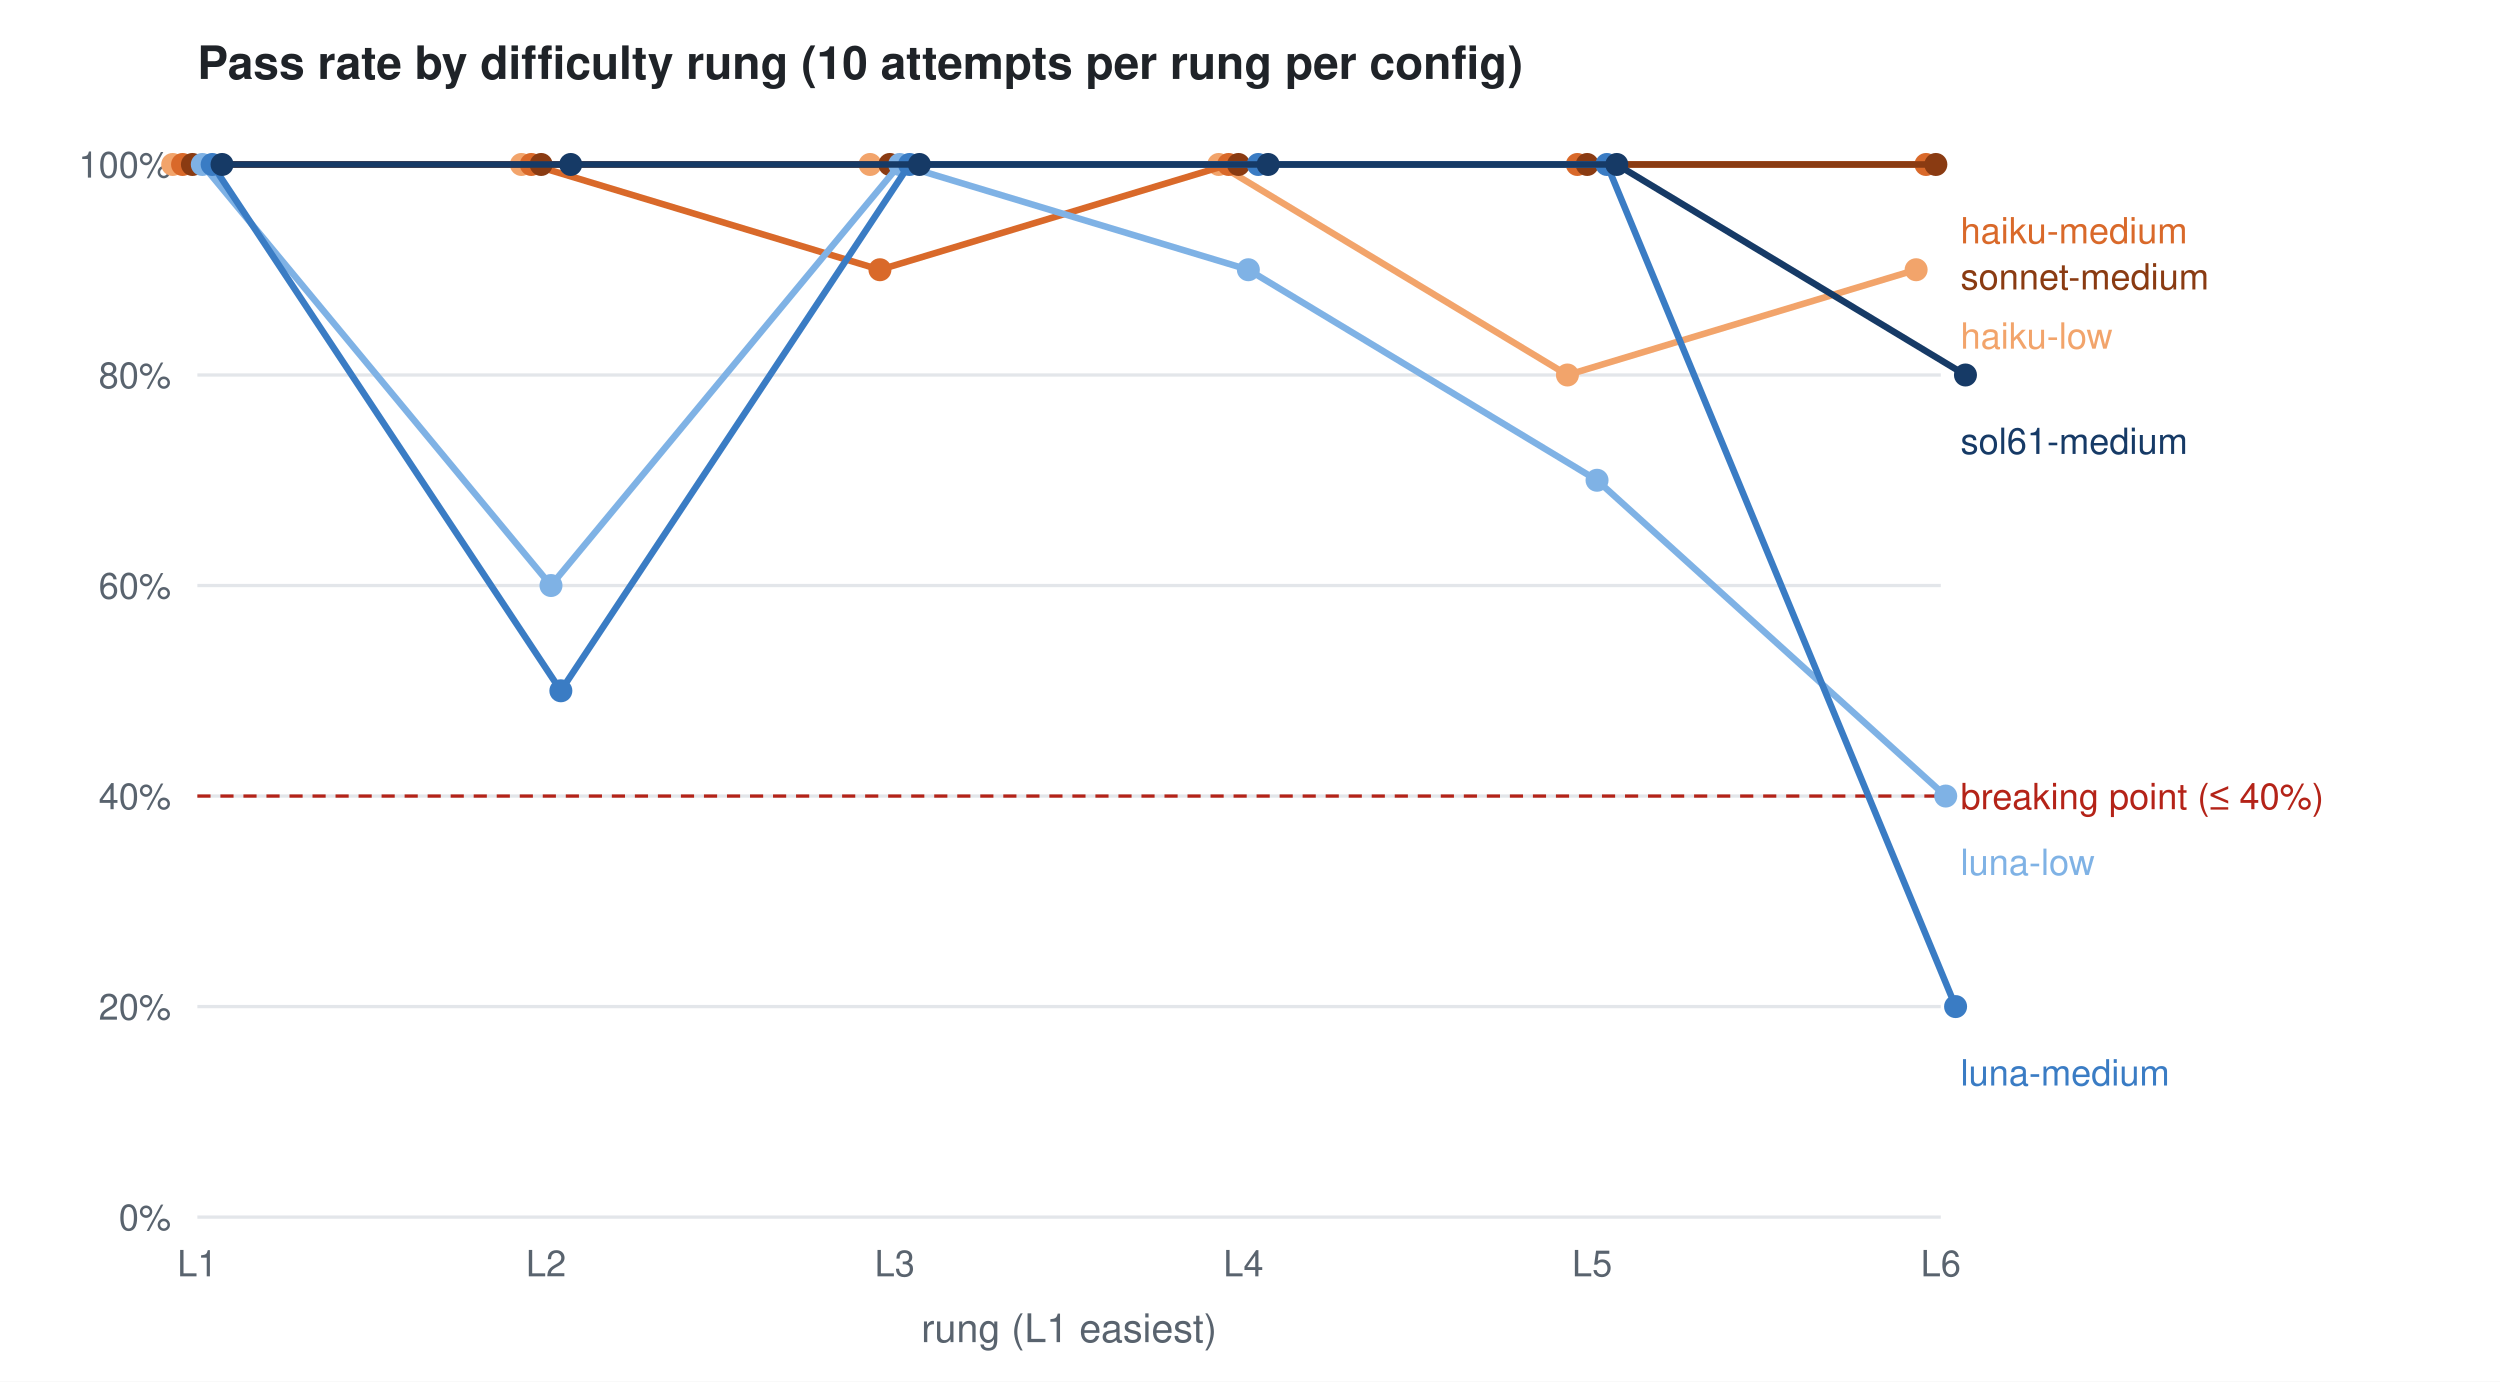
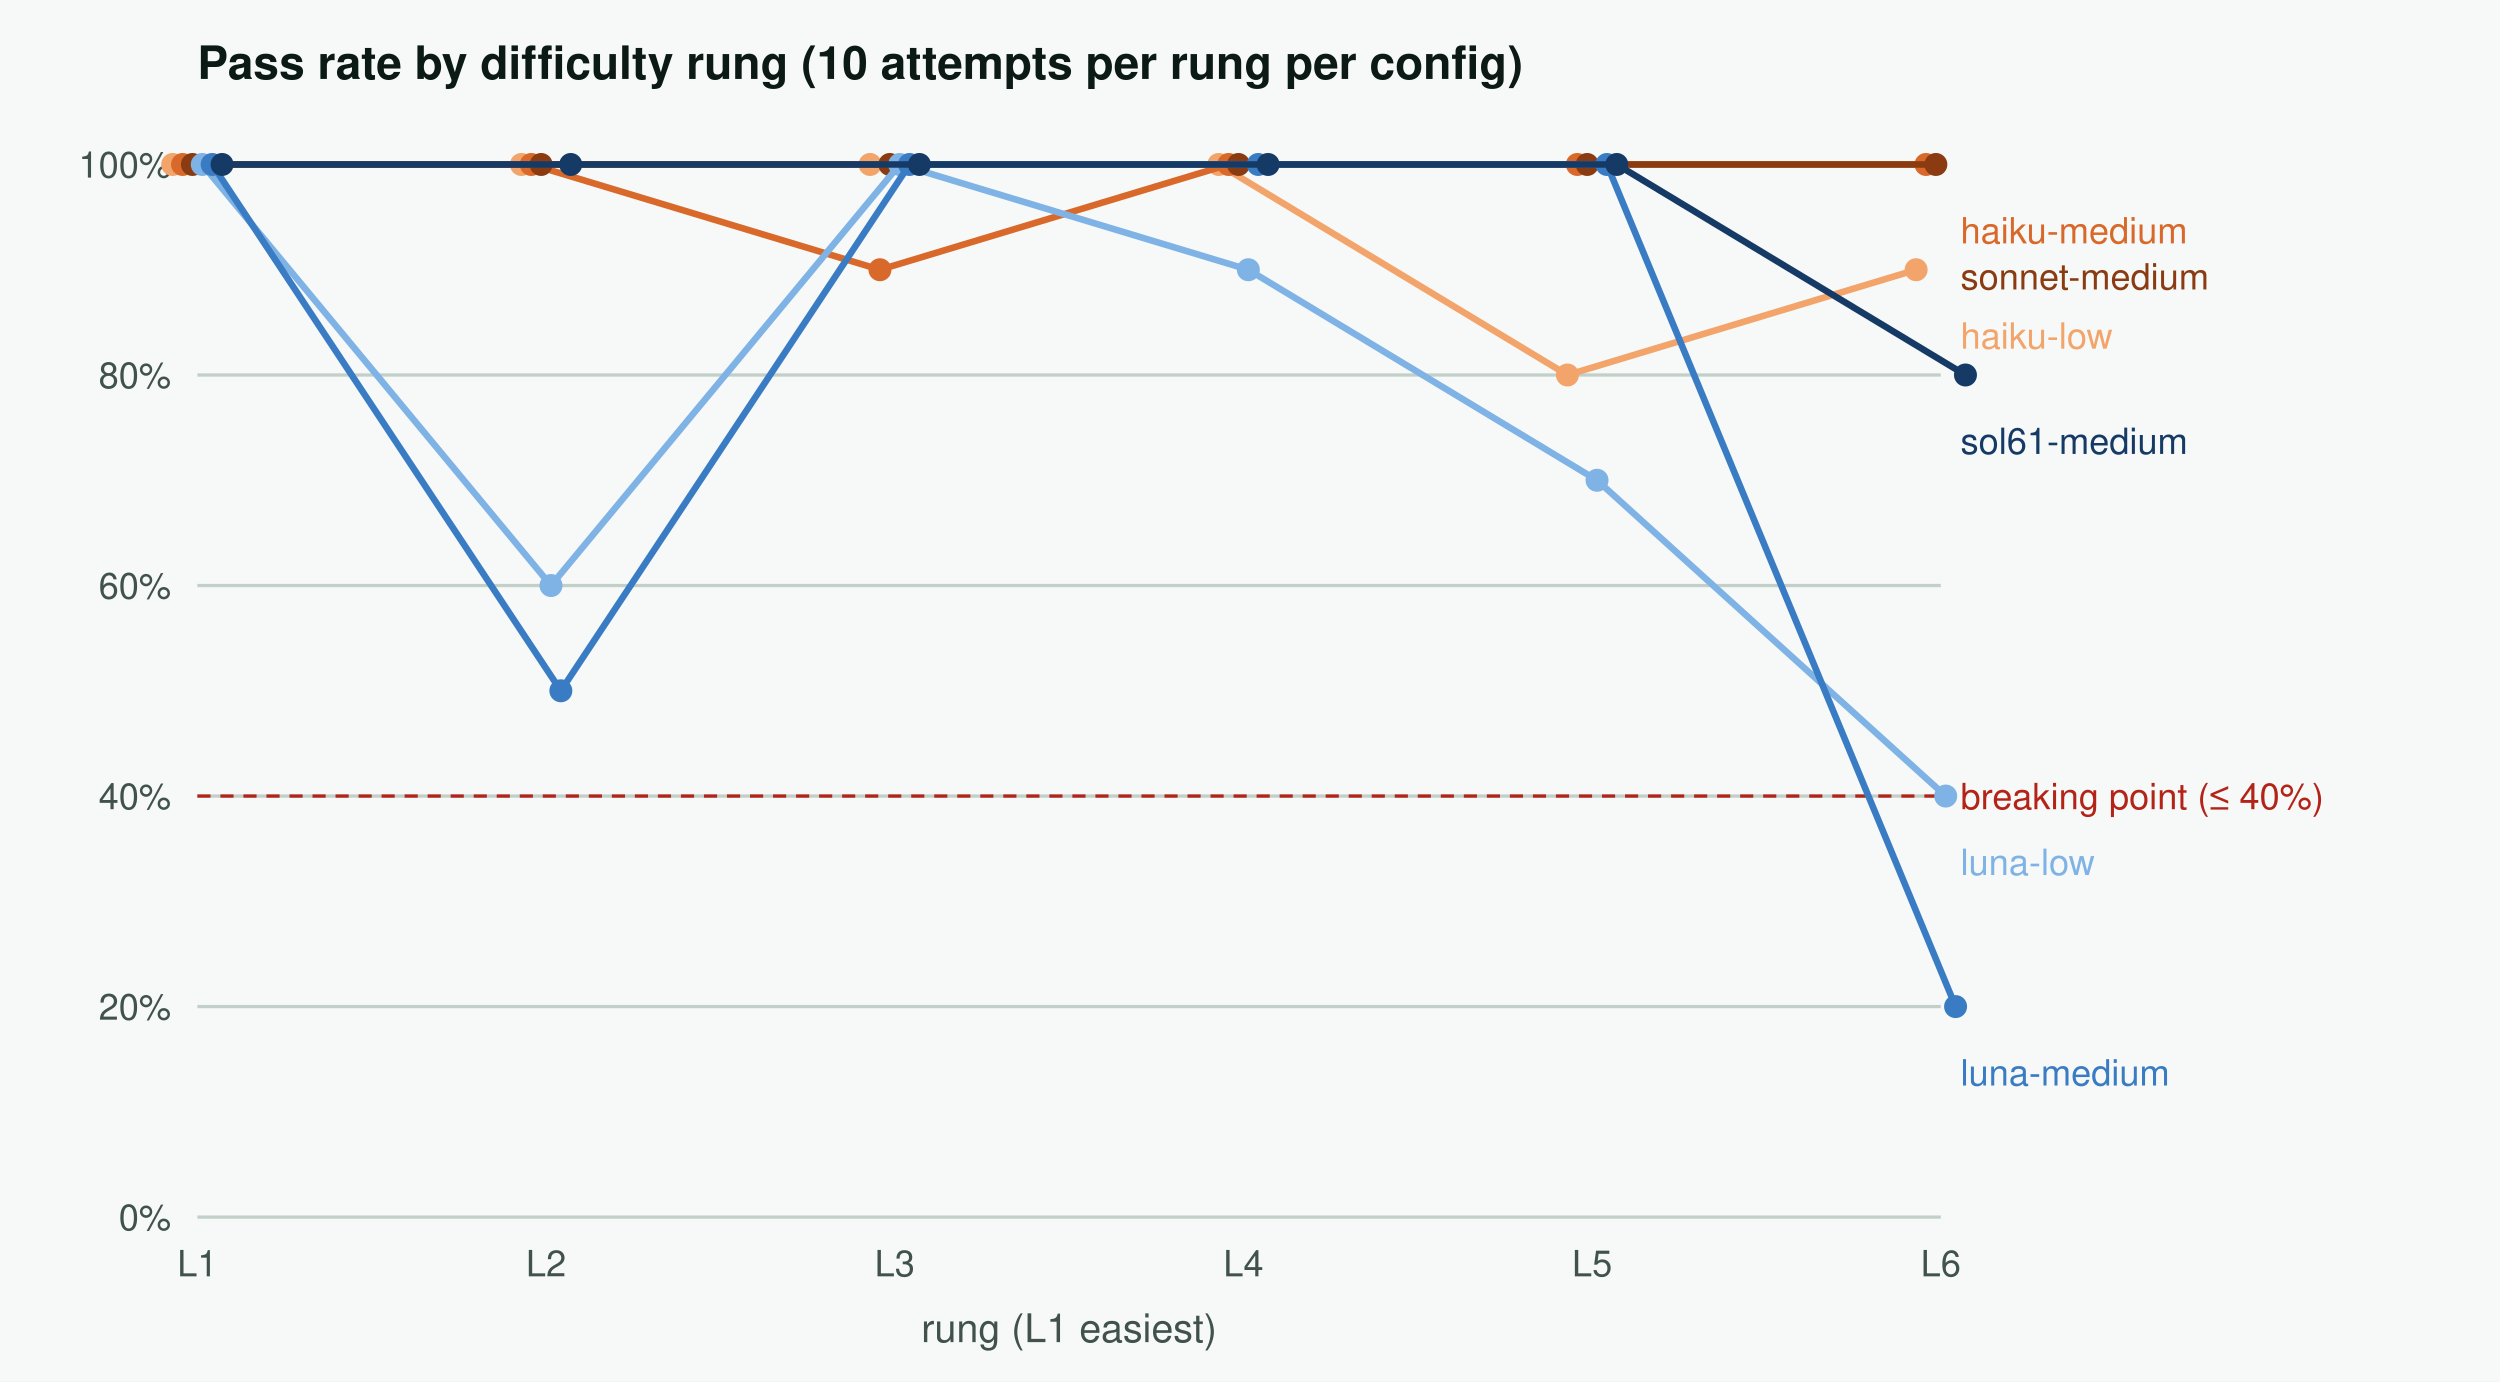
- <svg xmlns="http://www.w3.org/2000/svg" viewBox="0 0 760 420" width="760" height="420" font-family="-apple-system, Segoe UI, Helvetica, Arial, sans-serif" font-size="12">
-   <rect width="760" height="420" fill="white" />
-   <text x="60.0" y="24.0" font-size="14" text-anchor="start" fill="#1f2328" font-weight="600">Pass rate by difficulty rung (10 attempts per rung per config)</text>
-   <line x1="60" x2="590" y1="370.0" y2="370.0" stroke="#e3e6ea" />
-   <text x="52.0" y="374.0" font-size="11" text-anchor="end" fill="#59636e" font-weight="normal">0%</text>
-   <line x1="60" x2="590" y1="306.0" y2="306.0" stroke="#e3e6ea" />
-   <text x="52.0" y="310.0" font-size="11" text-anchor="end" fill="#59636e" font-weight="normal">20%</text>
-   <line x1="60" x2="590" y1="242.0" y2="242.0" stroke="#e3e6ea" />
-   <text x="52.0" y="246.0" font-size="11" text-anchor="end" fill="#59636e" font-weight="normal">40%</text>
-   <line x1="60" x2="590" y1="178.0" y2="178.0" stroke="#e3e6ea" />
-   <text x="52.0" y="182.0" font-size="11" text-anchor="end" fill="#59636e" font-weight="normal">60%</text>
-   <line x1="60" x2="590" y1="114.0" y2="114.0" stroke="#e3e6ea" />
-   <text x="52.0" y="118.0" font-size="11" text-anchor="end" fill="#59636e" font-weight="normal">80%</text>
-   <line x1="60" x2="590" y1="50.0" y2="50.0" stroke="#e3e6ea" />
-   <text x="52.0" y="54.0" font-size="11" text-anchor="end" fill="#59636e" font-weight="normal">100%</text>
+ <svg xmlns="http://www.w3.org/2000/svg" viewBox="0 0 760 420" width="760" height="420" font-family="Hanken Grotesk, -apple-system, Segoe UI, Helvetica, Arial, sans-serif" font-size="12">
+   <rect width="760" height="420" fill="#f6f9f7" />
+   <text x="60.0" y="24.0" font-size="14" text-anchor="start" fill="#0c1a16" font-weight="600">Pass rate by difficulty rung (10 attempts per rung per config)</text>
+   <line x1="60" x2="590" y1="370.0" y2="370.0" stroke="#c3d0c9" />
+   <text x="52.0" y="374.0" font-size="11" text-anchor="end" fill="#40524b" font-weight="normal">0%</text>
+   <line x1="60" x2="590" y1="306.0" y2="306.0" stroke="#c3d0c9" />
+   <text x="52.0" y="310.0" font-size="11" text-anchor="end" fill="#40524b" font-weight="normal">20%</text>
+   <line x1="60" x2="590" y1="242.0" y2="242.0" stroke="#c3d0c9" />
+   <text x="52.0" y="246.0" font-size="11" text-anchor="end" fill="#40524b" font-weight="normal">40%</text>
+   <line x1="60" x2="590" y1="178.0" y2="178.0" stroke="#c3d0c9" />
+   <text x="52.0" y="182.0" font-size="11" text-anchor="end" fill="#40524b" font-weight="normal">60%</text>
+   <line x1="60" x2="590" y1="114.0" y2="114.0" stroke="#c3d0c9" />
+   <text x="52.0" y="118.0" font-size="11" text-anchor="end" fill="#40524b" font-weight="normal">80%</text>
+   <line x1="60" x2="590" y1="50.0" y2="50.0" stroke="#c3d0c9" />
+   <text x="52.0" y="54.0" font-size="11" text-anchor="end" fill="#40524b" font-weight="normal">100%</text>
  <line x1="60" x2="590" y1="242.0" y2="242.0" stroke="#b42318" stroke-dasharray="4 3" />
  <text x="596.0" y="246.0" font-size="11" text-anchor="start" fill="#b42318" font-weight="normal">breaking point (≤ 40%)</text>
-   <text x="60.0" y="388.0" font-size="11" text-anchor="middle" fill="#59636e" font-weight="normal">L1</text>
-   <text x="166.0" y="388.0" font-size="11" text-anchor="middle" fill="#59636e" font-weight="normal">L2</text>
-   <text x="272.0" y="388.0" font-size="11" text-anchor="middle" fill="#59636e" font-weight="normal">L3</text>
-   <text x="378.0" y="388.0" font-size="11" text-anchor="middle" fill="#59636e" font-weight="normal">L4</text>
-   <text x="484.0" y="388.0" font-size="11" text-anchor="middle" fill="#59636e" font-weight="normal">L5</text>
-   <text x="590.0" y="388.0" font-size="11" text-anchor="middle" fill="#59636e" font-weight="normal">L6</text>
-   <text x="325.0" y="408.0" font-size="12" text-anchor="middle" fill="#59636e" font-weight="normal">rung (L1 easiest)</text>
+   <text x="60.0" y="388.0" font-size="11" text-anchor="middle" fill="#40524b" font-weight="normal">L1</text>
+   <text x="166.0" y="388.0" font-size="11" text-anchor="middle" fill="#40524b" font-weight="normal">L2</text>
+   <text x="272.0" y="388.0" font-size="11" text-anchor="middle" fill="#40524b" font-weight="normal">L3</text>
+   <text x="378.0" y="388.0" font-size="11" text-anchor="middle" fill="#40524b" font-weight="normal">L4</text>
+   <text x="484.0" y="388.0" font-size="11" text-anchor="middle" fill="#40524b" font-weight="normal">L5</text>
+   <text x="590.0" y="388.0" font-size="11" text-anchor="middle" fill="#40524b" font-weight="normal">L6</text>
+   <text x="325.0" y="408.0" font-size="12" text-anchor="middle" fill="#40524b" font-weight="normal">rung (L1 easiest)</text>
  <polyline points="52.5,50.0 158.5,50.0 264.5,50.0 370.5,50.0 476.5,114.0 582.5,82.0" fill="none" stroke="#f2a46b" stroke-width="2" />
  <circle cx="52.5" cy="50.0" r="3.5" fill="#f2a46b" />
  <circle cx="158.5" cy="50.0" r="3.5" fill="#f2a46b" />
  <circle cx="264.5" cy="50.0" r="3.5" fill="#f2a46b" />
  <circle cx="370.5" cy="50.0" r="3.5" fill="#f2a46b" />
  <circle cx="476.5" cy="114.0" r="3.5" fill="#f2a46b" />
  <circle cx="582.5" cy="82.0" r="3.5" fill="#f2a46b" />
  <polyline points="55.5,50.0 161.5,50.0 267.5,82.0 373.5,50.0 479.5,50.0 585.5,50.0" fill="none" stroke="#d9692a" stroke-width="2" />
  <circle cx="55.5" cy="50.0" r="3.5" fill="#d9692a" />
  <circle cx="161.5" cy="50.0" r="3.5" fill="#d9692a" />
  <circle cx="267.5" cy="82.0" r="3.5" fill="#d9692a" />
  <circle cx="373.5" cy="50.0" r="3.5" fill="#d9692a" />
  <circle cx="479.5" cy="50.0" r="3.5" fill="#d9692a" />
  <circle cx="585.5" cy="50.0" r="3.5" fill="#d9692a" />
  <polyline points="58.5,50.0 164.5,50.0 270.5,50.0 376.5,50.0 482.5,50.0 588.5,50.0" fill="none" stroke="#8a3b12" stroke-width="2" />
  <circle cx="58.5" cy="50.0" r="3.5" fill="#8a3b12" />
  <circle cx="164.5" cy="50.0" r="3.5" fill="#8a3b12" />
  <circle cx="270.5" cy="50.0" r="3.5" fill="#8a3b12" />
  <circle cx="376.5" cy="50.0" r="3.5" fill="#8a3b12" />
  <circle cx="482.5" cy="50.0" r="3.5" fill="#8a3b12" />
  <circle cx="588.5" cy="50.0" r="3.5" fill="#8a3b12" />
  <polyline points="61.5,50.0 167.5,178.0 273.5,50.0 379.5,82.0 485.5,146.0 591.5,242.0" fill="none" stroke="#7fb2e5" stroke-width="2" />
  <circle cx="61.5" cy="50.0" r="3.5" fill="#7fb2e5" />
  <circle cx="167.5" cy="178.0" r="3.5" fill="#7fb2e5" />
  <circle cx="273.5" cy="50.0" r="3.5" fill="#7fb2e5" />
  <circle cx="379.5" cy="82.0" r="3.5" fill="#7fb2e5" />
  <circle cx="485.5" cy="146.0" r="3.5" fill="#7fb2e5" />
  <circle cx="591.5" cy="242.0" r="3.5" fill="#7fb2e5" />
  <polyline points="64.5,50.0 170.5,210.0 276.5,50.0 382.5,50.0 488.5,50.0 594.5,306.0" fill="none" stroke="#3a7cc4" stroke-width="2" />
  <circle cx="64.5" cy="50.0" r="3.5" fill="#3a7cc4" />
  <circle cx="170.5" cy="210.0" r="3.5" fill="#3a7cc4" />
  <circle cx="276.5" cy="50.0" r="3.5" fill="#3a7cc4" />
  <circle cx="382.5" cy="50.0" r="3.5" fill="#3a7cc4" />
  <circle cx="488.5" cy="50.0" r="3.5" fill="#3a7cc4" />
  <circle cx="594.5" cy="306.0" r="3.5" fill="#3a7cc4" />
  <polyline points="67.5,50.0 173.5,50.0 279.5,50.0 385.5,50.0 491.5,50.0 597.5,114.0" fill="none" stroke="#163a66" stroke-width="2" />
  <circle cx="67.5" cy="50.0" r="3.5" fill="#163a66" />
  <circle cx="173.5" cy="50.0" r="3.5" fill="#163a66" />
  <circle cx="279.5" cy="50.0" r="3.5" fill="#163a66" />
  <circle cx="385.5" cy="50.0" r="3.5" fill="#163a66" />
  <circle cx="491.5" cy="50.0" r="3.5" fill="#163a66" />
  <circle cx="597.5" cy="114.0" r="3.5" fill="#163a66" />
  <text x="596.0" y="74.0" font-size="11" text-anchor="start" fill="#d9692a" font-weight="normal">haiku-medium</text>
  <text x="596.0" y="88.0" font-size="11" text-anchor="start" fill="#8a3b12" font-weight="normal">sonnet-medium</text>
  <text x="596.0" y="106.0" font-size="11" text-anchor="start" fill="#f2a46b" font-weight="normal">haiku-low</text>
  <text x="596.0" y="138.0" font-size="11" text-anchor="start" fill="#163a66" font-weight="normal">sol61-medium</text>
  <text x="596.0" y="266.0" font-size="11" text-anchor="start" fill="#7fb2e5" font-weight="normal">luna-low</text>
  <text x="596.0" y="330.0" font-size="11" text-anchor="start" fill="#3a7cc4" font-weight="normal">luna-medium</text>
</svg>
